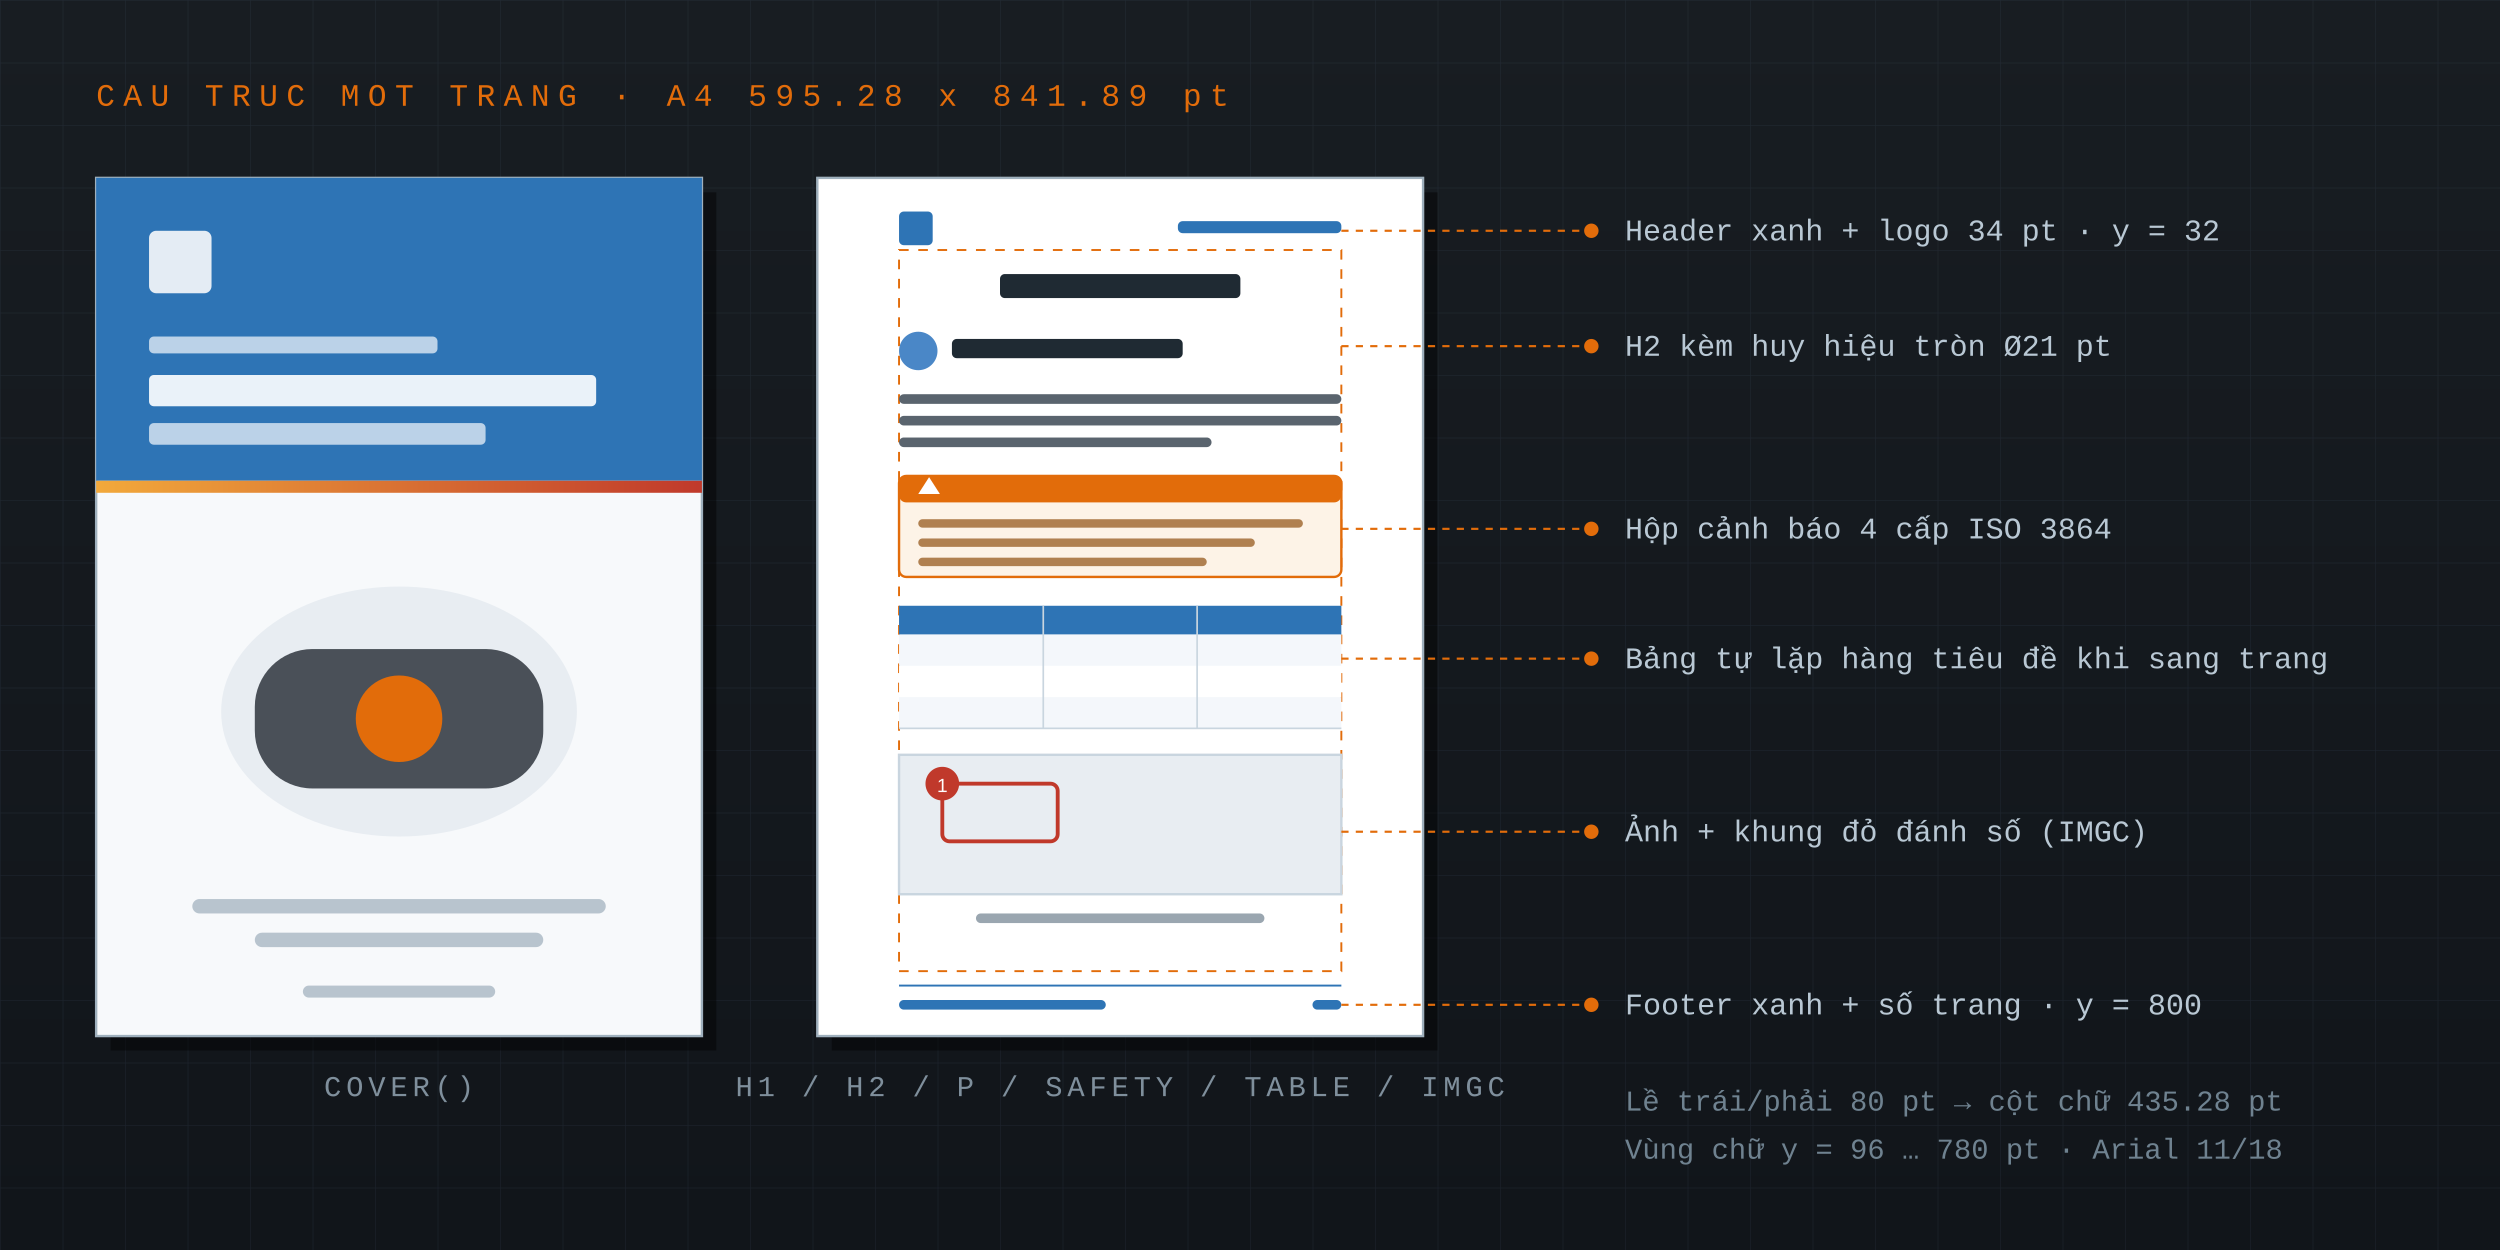
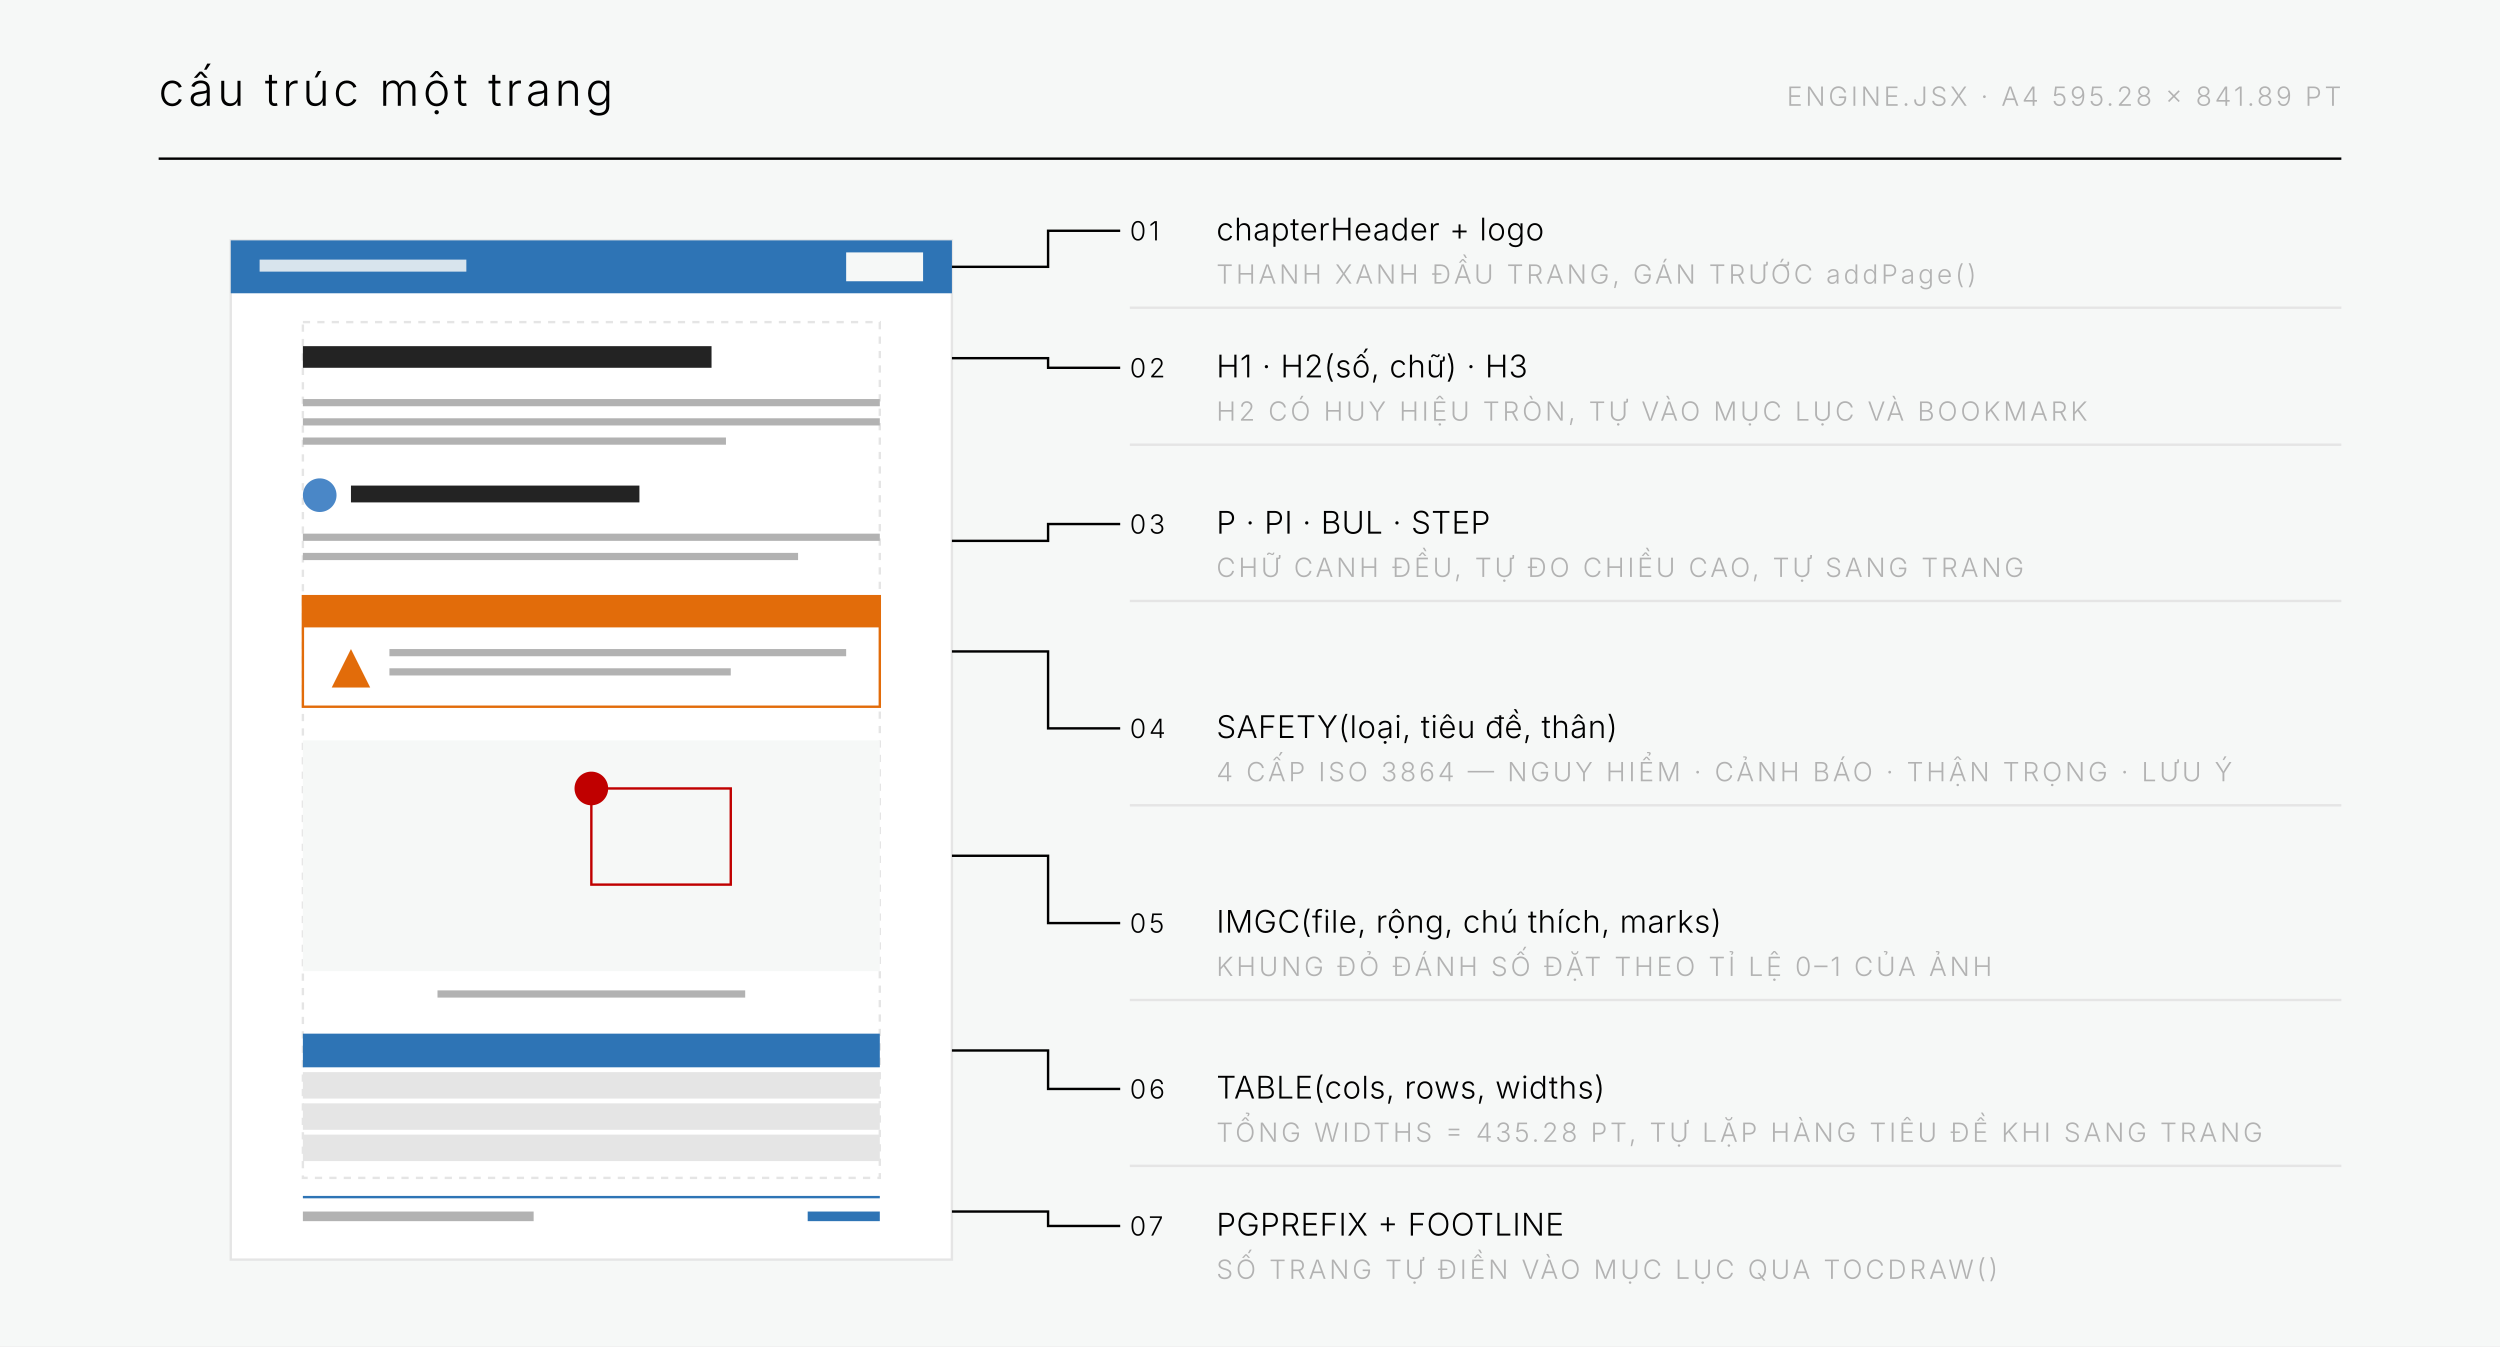
- <svg xmlns="http://www.w3.org/2000/svg" viewBox="0 0 1040 520" width="1040" height="520" role="img" aria-label="Cau truc trang manual OTL">
-   <defs>
-     <linearGradient id="bg" x1="0" y1="0" x2="0" y2="1">
-       <stop offset="0" stop-color="#181D22" />
-       <stop offset="1" stop-color="#11151A" />
-     </linearGradient>
-     <pattern id="g2" width="26" height="26" patternUnits="userSpaceOnUse">
-       <path d="M26 0H0V26" fill="none" stroke="#5C7C99" stroke-width="0.5" opacity="0.14" />
-     </pattern>
-     <linearGradient id="roast2" x1="0" y1="0" x2="1" y2="0">
-       <stop offset="0" stop-color="#F2A93B" />
-       <stop offset="1" stop-color="#C0392B" />
-     </linearGradient>
-   </defs>
-   <rect width="1040" height="520" fill="url(#bg)" />
-   <rect width="1040" height="520" fill="url(#g2)" />
-   <text x="40" y="44" font-family="'Consolas','Courier New',monospace" font-size="13" letter-spacing="3.5" fill="#E26C0A">CAU TRUC MOT TRANG  ·  A4 595.28 x 841.89 pt</text>
-   <g transform="translate(40,74)">
-     <rect x="6" y="6" width="252" height="357" fill="#000" opacity="0.45" />
-     <rect width="252" height="357" fill="#F7F9FB" stroke="#9FB0BD" />
-     <rect width="252" height="126" fill="#2E74B5" />
-     <rect x="0" y="126" width="252" height="5" fill="url(#roast2)" />
-     <rect x="22" y="22" width="26" height="26" rx="3" fill="#F7F9FB" opacity="0.9" />
-     <g fill="#EAF2F9">
-       <rect x="22" y="66" width="120" height="7" rx="2" opacity="0.75" />
-       <rect x="22" y="82" width="186" height="13" rx="2" />
-       <rect x="22" y="102" width="140" height="9" rx="2" opacity="0.75" />
+ <svg xmlns="http://www.w3.org/2000/svg" viewBox="0 0 1040 560" width="1040" height="560" role="img" aria-label="Cau truc mot trang manual OTL do engine.jsx dan">
+   <style>
+     .t   { font-family: Inter, 'Helvetica Neue', Helvetica, Arial, sans-serif; }
+     .ttl { font-size: 19px; font-weight: 300; letter-spacing: 1.6px; fill: #000000; }
+     .lbl { font-size: 13px; font-weight: 300; letter-spacing: 0.2px; fill: #000000; }
+     .sub { font-size: 11px; font-weight: 300; letter-spacing: 1.2px; fill: #b2b2b2; }
+     .num { font-size: 11px; font-weight: 300; letter-spacing: 1.2px; fill: #000000; }
+   </style>
+   <rect width="1040" height="560" fill="#f6f8f7" />
+   <text class="t ttl" x="66" y="44">cấu trúc một trang</text>
+   <text class="t sub" x="974" y="44" text-anchor="end">ENGINE.JSX · A4 595.28 × 841.89 PT</text>
+   <line x1="66" y1="66" x2="974" y2="66" stroke="#000000" stroke-width="1" />
+   <g transform="translate(96, 100)">
+     <rect x="0" y="0" width="300" height="424" fill="#ffffff" stroke="#e5e5e5" stroke-width="1" />
+     <rect x="30" y="34" width="240" height="356" fill="none" stroke="#e5e5e5" stroke-width="1" stroke-dasharray="3 3" />
+     <rect x="0" y="0" width="300" height="22" fill="#2E74B5" />
+     <rect x="256" y="5" width="32" height="12" fill="#f6f8f7" />
+     <rect x="12" y="8" width="86" height="5" fill="#f6f8f7" opacity="0.85" />
+     <rect x="30" y="44" width="170" height="9" fill="#232323" />
+     <g fill="#b2b2b2">
+       <rect x="30" y="66" width="240" height="3" />
+       <rect x="30" y="74" width="240" height="3" />
+       <rect x="30" y="82" width="176" height="3" />
    </g>
-     <ellipse cx="126" cy="222" rx="74" ry="52" fill="#E8EDF2" />
-     <rect x="66" y="196" width="120" height="58" rx="24" fill="#4A5058" />
-     <circle cx="126" cy="225" r="18" fill="#E26C0A" />
-     <g fill="#B8C4CE">
-       <rect x="40" y="300" width="172" height="6" rx="3" />
-       <rect x="66" y="314" width="120" height="6" rx="3" />
-       <rect x="86" y="336" width="80" height="5" rx="2.5" />
+     <circle cx="37" cy="106" r="7" fill="#4A87C7" />
+     <rect x="50" y="102" width="120" height="7" fill="#232323" />
+     <g fill="#b2b2b2">
+       <rect x="30" y="122" width="240" height="3" />
+       <rect x="30" y="130" width="206" height="3" />
    </g>
-     <text x="126" y="382" text-anchor="middle" font-family="'Consolas','Courier New',monospace" font-size="12" letter-spacing="2" fill="#7F8F9C">COVER()</text>
+     <rect x="30" y="148" width="240" height="46" fill="#ffffff" stroke="#E26C0A" stroke-width="1" />
+     <rect x="30" y="148" width="240" height="13" fill="#E26C0A" />
+     <path d="M42 186 L50 170 L58 186 Z" fill="#E26C0A" />
+     <g fill="#b2b2b2">
+       <rect x="66" y="170" width="190" height="3" />
+       <rect x="66" y="178" width="142" height="3" />
+     </g>
+     <rect x="30" y="208" width="240" height="96" fill="#f6f8f7" />
+     <rect x="150" y="228" width="58" height="40" fill="none" stroke="#C00000" stroke-width="1" />
+     <circle cx="150" cy="228" r="7" fill="#C00000" />
+     <rect x="86" y="312" width="128" height="3" fill="#b2b2b2" />
+     <rect x="30" y="330" width="240" height="14" fill="#2E74B5" />
+     <g fill="#e5e5e5">
+       <rect x="30" y="346" width="240" height="11" />
+       <rect x="30" y="359" width="240" height="11" />
+       <rect x="30" y="372" width="240" height="11" />
+     </g>
+     <line x1="30" y1="398" x2="270" y2="398" stroke="#2E74B5" stroke-width="1" />
+     <rect x="30" y="404" width="96" height="4" fill="#b2b2b2" />
+     <rect x="240" y="404" width="30" height="4" fill="#2E74B5" />
  </g>
-   <g transform="translate(340,74)">
-     <rect x="6" y="6" width="252" height="357" fill="#000" opacity="0.45" />
-     <rect width="252" height="357" fill="#FFFFFF" stroke="#9FB0BD" />
-     <rect x="34" y="30" width="184" height="300" fill="none" stroke="#E26C0A" stroke-width="0.8" stroke-dasharray="4 4" />
-     <rect x="34" y="14" width="14" height="14" rx="2" fill="#2E74B5" />
-     <rect x="150" y="18" width="68" height="5" rx="2" fill="#2E74B5" />
-     <rect x="76" y="40" width="100" height="10" rx="2" fill="#1F2A33" />
-     <circle cx="42" cy="72" r="8" fill="#4A87C7" />
-     <rect x="56" y="67" width="96" height="8" rx="2" fill="#1F2A33" />
-     <g fill="#5A646E">
-       <rect x="34" y="90" width="184" height="4" rx="2" />
-       <rect x="34" y="99" width="184" height="4" rx="2" />
-       <rect x="34" y="108" width="130" height="4" rx="2" />
-     </g>
-     <rect x="34" y="124" width="184" height="42" rx="3" fill="#FDF3E7" stroke="#E26C0A" />
-     <rect x="34" y="124" width="184" height="11" rx="3" fill="#E26C0A" />
-     <path d="M42 131.5 l4.5 -7 l4.5 7 z" fill="#FFF" />
-     <g fill="#B08050">
-       <rect x="42" y="142" width="160" height="3.5" rx="1.75" />
-       <rect x="42" y="150" width="140" height="3.5" rx="1.75" />
-       <rect x="42" y="158" width="120" height="3.5" rx="1.75" />
-     </g>
-     <rect x="34" y="178" width="184" height="12" fill="#2E74B5" />
-     <rect x="34" y="190" width="184" height="13" fill="#F4F7FB" />
-     <rect x="34" y="203" width="184" height="13" fill="#FFFFFF" />
-     <rect x="34" y="216" width="184" height="13" fill="#F4F7FB" />
-     <g stroke="#C9D5DF" stroke-width="0.7">
-       <path d="M94 178 V229" />
-       <path d="M158 178 V229" />
-       <path d="M34 229 H218" />
-     </g>
-     <rect x="34" y="240" width="184" height="58" fill="#E8EDF2" stroke="#C9D5DF" />
-     <rect x="52" y="252" width="48" height="24" rx="3" fill="none" stroke="#C0392B" stroke-width="1.6" />
-     <circle cx="52" cy="252" r="7" fill="#C0392B" />
-     <text x="52" y="255.5" text-anchor="middle" font-family="Arial,sans-serif" font-size="8" fill="#FFF">1</text>
-     <rect x="66" y="306" width="120" height="4" rx="2" fill="#9AA6B0" />
-     <path d="M34 336 H218" stroke="#2E74B5" stroke-width="0.8" />
-     <rect x="34" y="342" width="86" height="4" rx="2" fill="#2E74B5" />
-     <rect x="206" y="342" width="12" height="4" rx="2" fill="#2E74B5" />
-     <text x="126" y="382" text-anchor="middle" font-family="'Consolas','Courier New',monospace" font-size="12" letter-spacing="2" fill="#7F8F9C">H1 / H2 / P / SAFETY / TABLE / IMGC</text>
+   <g stroke="#000000" stroke-width="1" fill="none">
+     <path d="M396 111 H436 V96  H466" />
+     <path d="M396 149 H436 V153 H466" />
+     <path d="M396 225 H436 V218 H466" />
+     <path d="M396 271 H436 V303 H466" />
+     <path d="M396 356 H436 V384 H466" />
+     <path d="M396 437 H436 V453 H466" />
+     <path d="M396 504 H436 V510 H466" />
  </g>
-   <g font-family="'Consolas','Courier New',monospace" font-size="12.5" fill="#B9C8D4">
-     <g stroke="#E26C0A" stroke-width="0.9" fill="none" stroke-dasharray="3 3">
-       <path d="M558 96  H660" />
-       <path d="M558 144 H660" />
-       <path d="M558 220 H660" />
-       <path d="M558 274 H660" />
-       <path d="M558 346 H660" />
-       <path d="M558 418 H660" />
-     </g>
-     <g fill="#E26C0A">
-       <circle cx="662" cy="96" r="3" />
-       <circle cx="662" cy="144" r="3" />
-       <circle cx="662" cy="220" r="3" />
-       <circle cx="662" cy="274" r="3" />
-       <circle cx="662" cy="346" r="3" />
-       <circle cx="662" cy="418" r="3" />
-     </g>
-     <text x="676" y="100">Header xanh + logo 34 pt  ·  y = 32</text>
-     <text x="676" y="148">H2 kèm huy hiệu tròn Ø21 pt</text>
-     <text x="676" y="224">Hộp cảnh báo 4 cấp ISO 3864</text>
-     <text x="676" y="278">Bảng tự lặp hàng tiêu đề khi sang trang</text>
-     <text x="676" y="350">Ảnh + khung đỏ đánh số (IMGC)</text>
-     <text x="676" y="422">Footer xanh + số trang  ·  y = 800</text>
+   <g stroke="#e5e5e5" stroke-width="1">
+     <line x1="470" y1="128" x2="974" y2="128" />
+     <line x1="470" y1="185" x2="974" y2="185" />
+     <line x1="470" y1="250" x2="974" y2="250" />
+     <line x1="470" y1="335" x2="974" y2="335" />
+     <line x1="470" y1="416" x2="974" y2="416" />
+     <line x1="470" y1="485" x2="974" y2="485" />
  </g>
-   <g font-family="'Consolas','Courier New',monospace" font-size="12" fill="#6F8290">
-     <text x="676" y="462">Lề trái/phải 80 pt  →  cột chữ 435.28 pt</text>
-     <text x="676" y="482">Vùng chữ y = 96 … 780 pt  ·  Arial 11/18</text>
+   <g class="t">
+     <text class="num" x="470" y="100">01</text>
+     <text class="lbl" x="506" y="100">chapterHeader + logo</text>
+     <text class="sub" x="506" y="118">THANH XANH ĐẦU TRANG, GÁN TRƯỚC addPage()</text>
+     <text class="num" x="470" y="157">02</text>
+     <text class="lbl" x="506" y="157">H1 · H2(số, chữ) · H3</text>
+     <text class="sub" x="506" y="175">H2 CÓ HUY HIỆU TRÒN, TỰ VÀO MỤC LỤC VÀ BOOKMARK</text>
+     <text class="num" x="470" y="222">03</text>
+     <text class="lbl" x="506" y="222">P · PI · BUL · STEP</text>
+     <text class="sub" x="506" y="240">CHỮ CANH ĐỀU, TỰ ĐO CHIỀU CAO, TỰ SANG TRANG</text>
+     <text class="num" x="470" y="307">04</text>
+     <text class="lbl" x="506" y="307">SAFETY(loại, tiêu đề, thân)</text>
+     <text class="sub" x="506" y="325">4 CẤP ISO 3864 — NGUY HIỂM · CẢNH BÁO · THẬN TRỌNG · LƯU Ý</text>
+     <text class="num" x="470" y="388">05</text>
+     <text class="lbl" x="506" y="388">IMGC(file, rộng, chú thích, marks)</text>
+     <text class="sub" x="506" y="406">KHUNG ĐỎ ĐÁNH SỐ ĐẶT THEO TỈ LỆ 0–1 CỦA ẢNH</text>
+     <text class="num" x="470" y="457">06</text>
+     <text class="lbl" x="506" y="457">TABLE(cols, rows, widths)</text>
+     <text class="sub" x="506" y="475">TỔNG WIDTHS = 435.28 PT, TỰ LẶP HÀNG TIÊU ĐỀ KHI SANG TRANG</text>
+     <text class="num" x="470" y="514">07</text>
+     <text class="lbl" x="506" y="514">PGPREFIX + FOOTLINE</text>
+     <text class="sub" x="506" y="532">SỐ TRANG TỰ ĐIỀN VÀO MỤC LỤC QUA TOCDRAW()</text>
  </g>
</svg>
